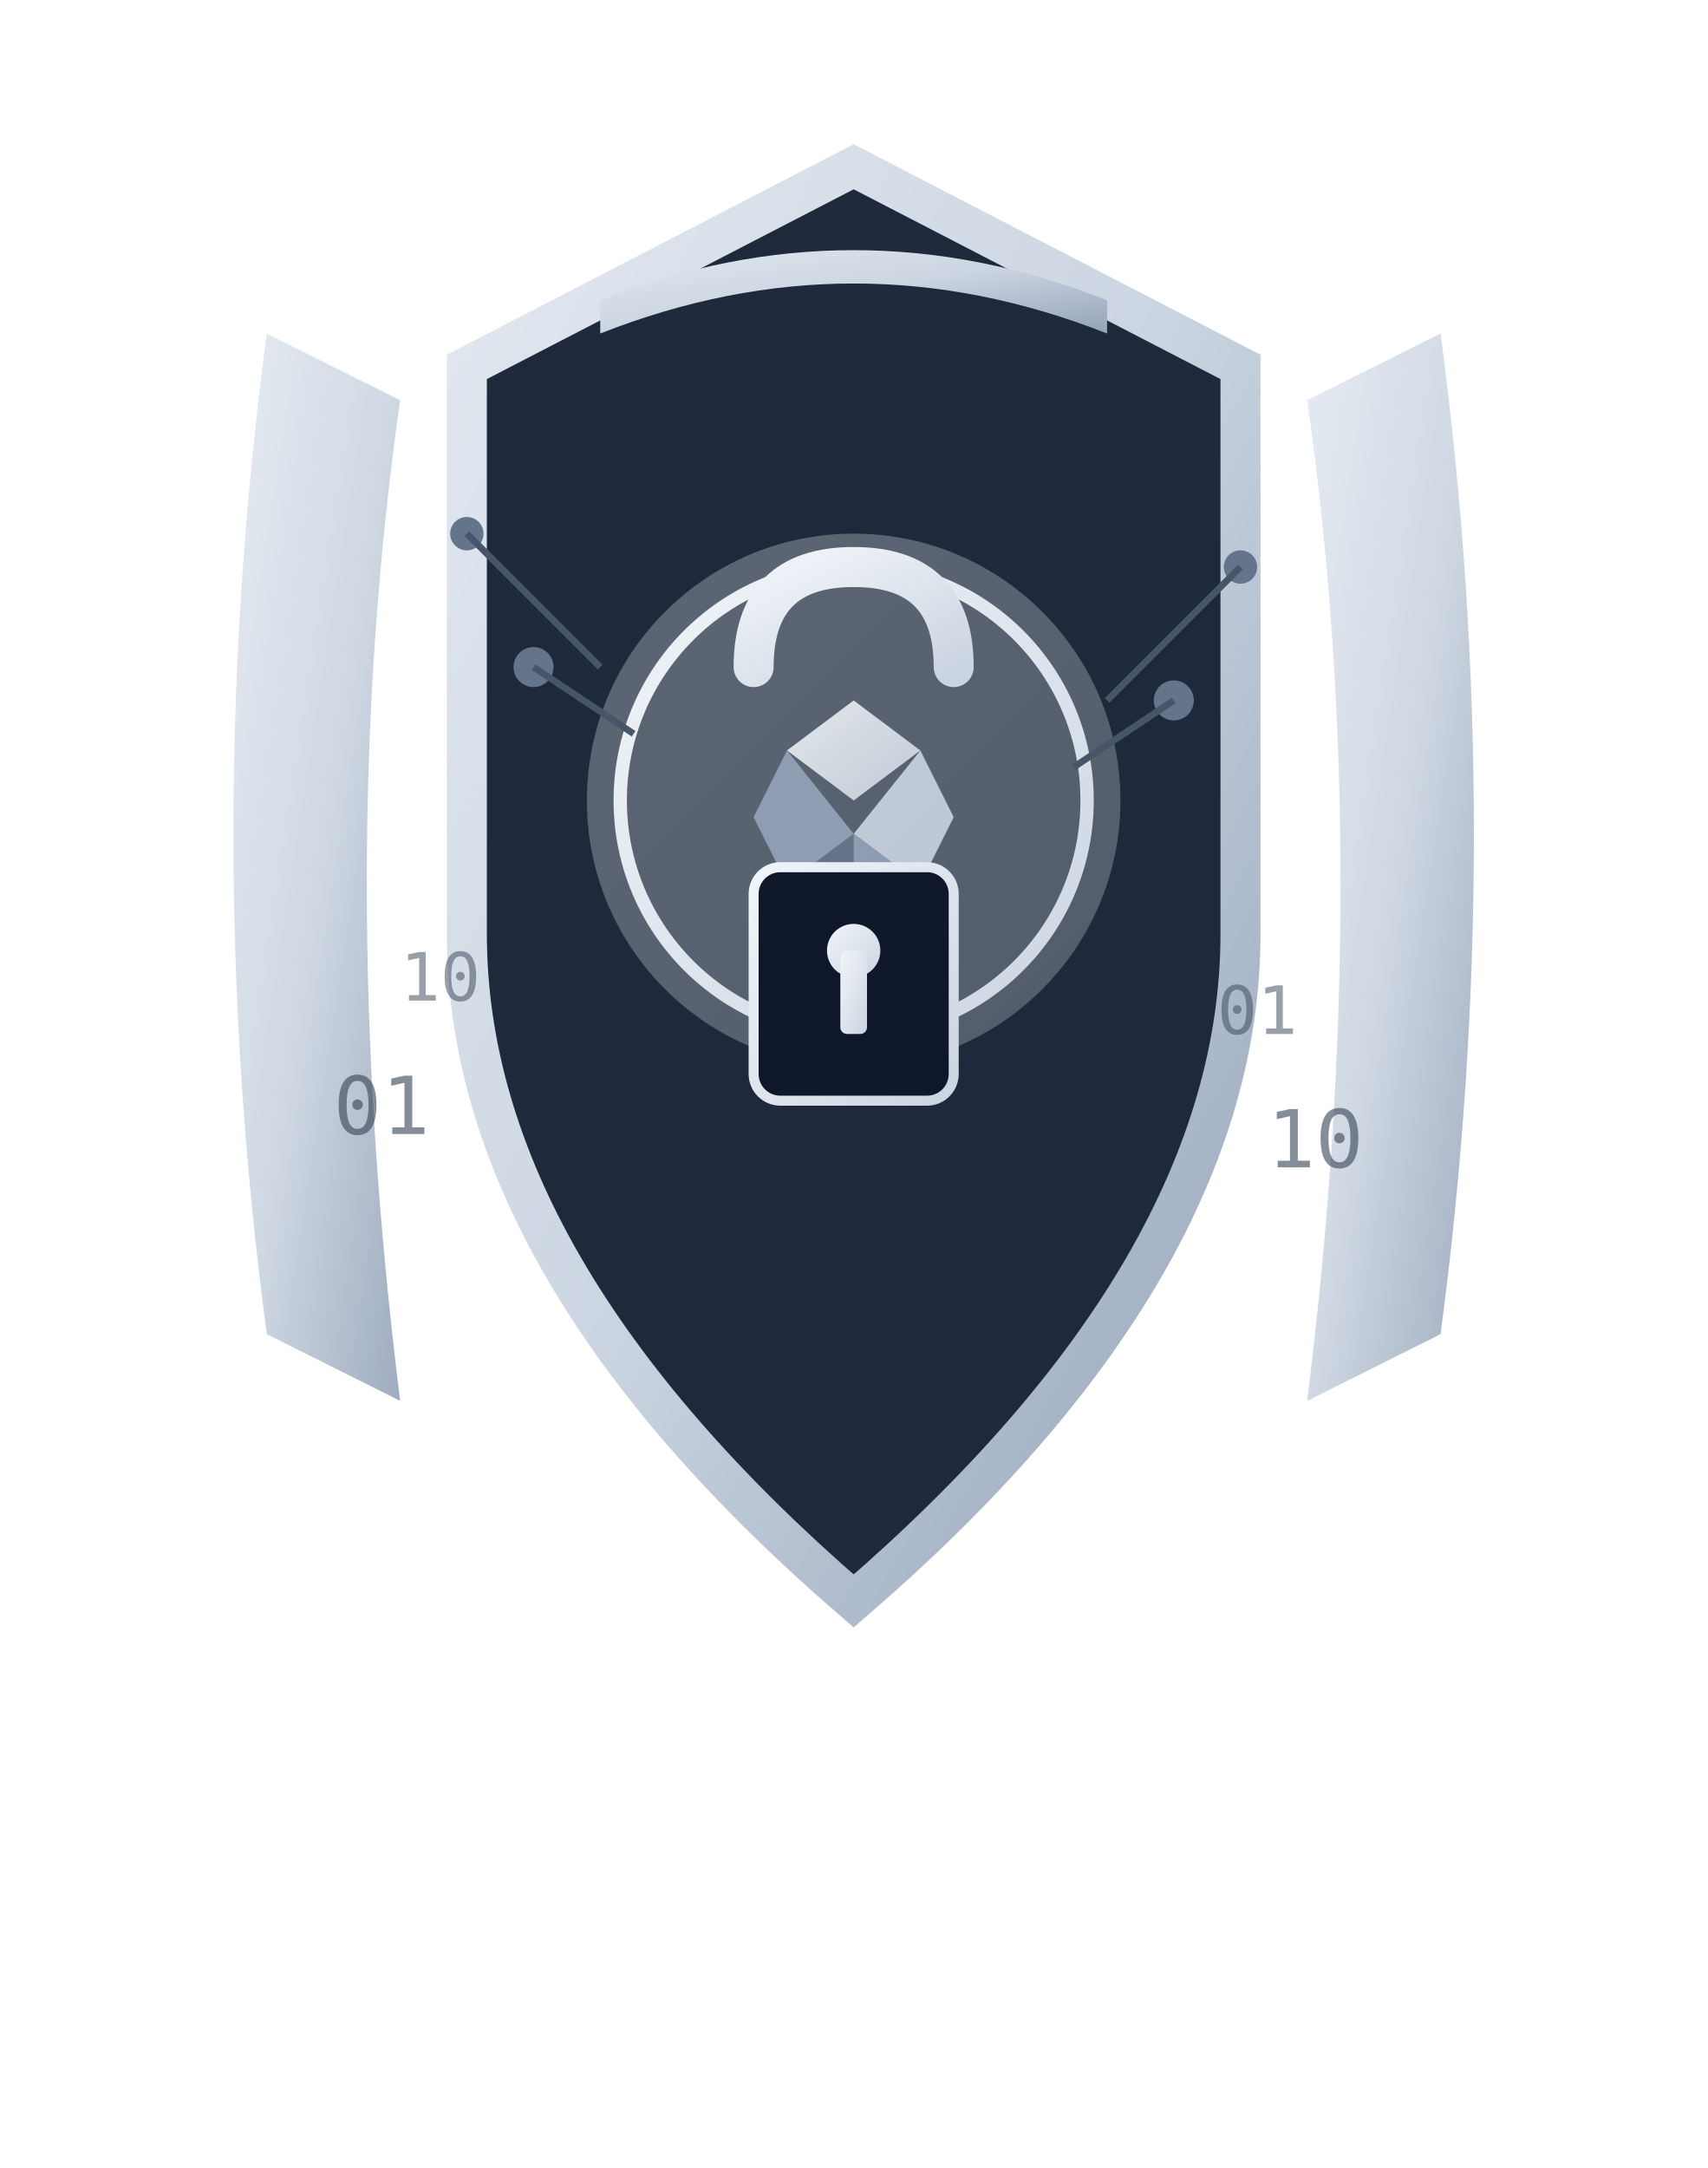
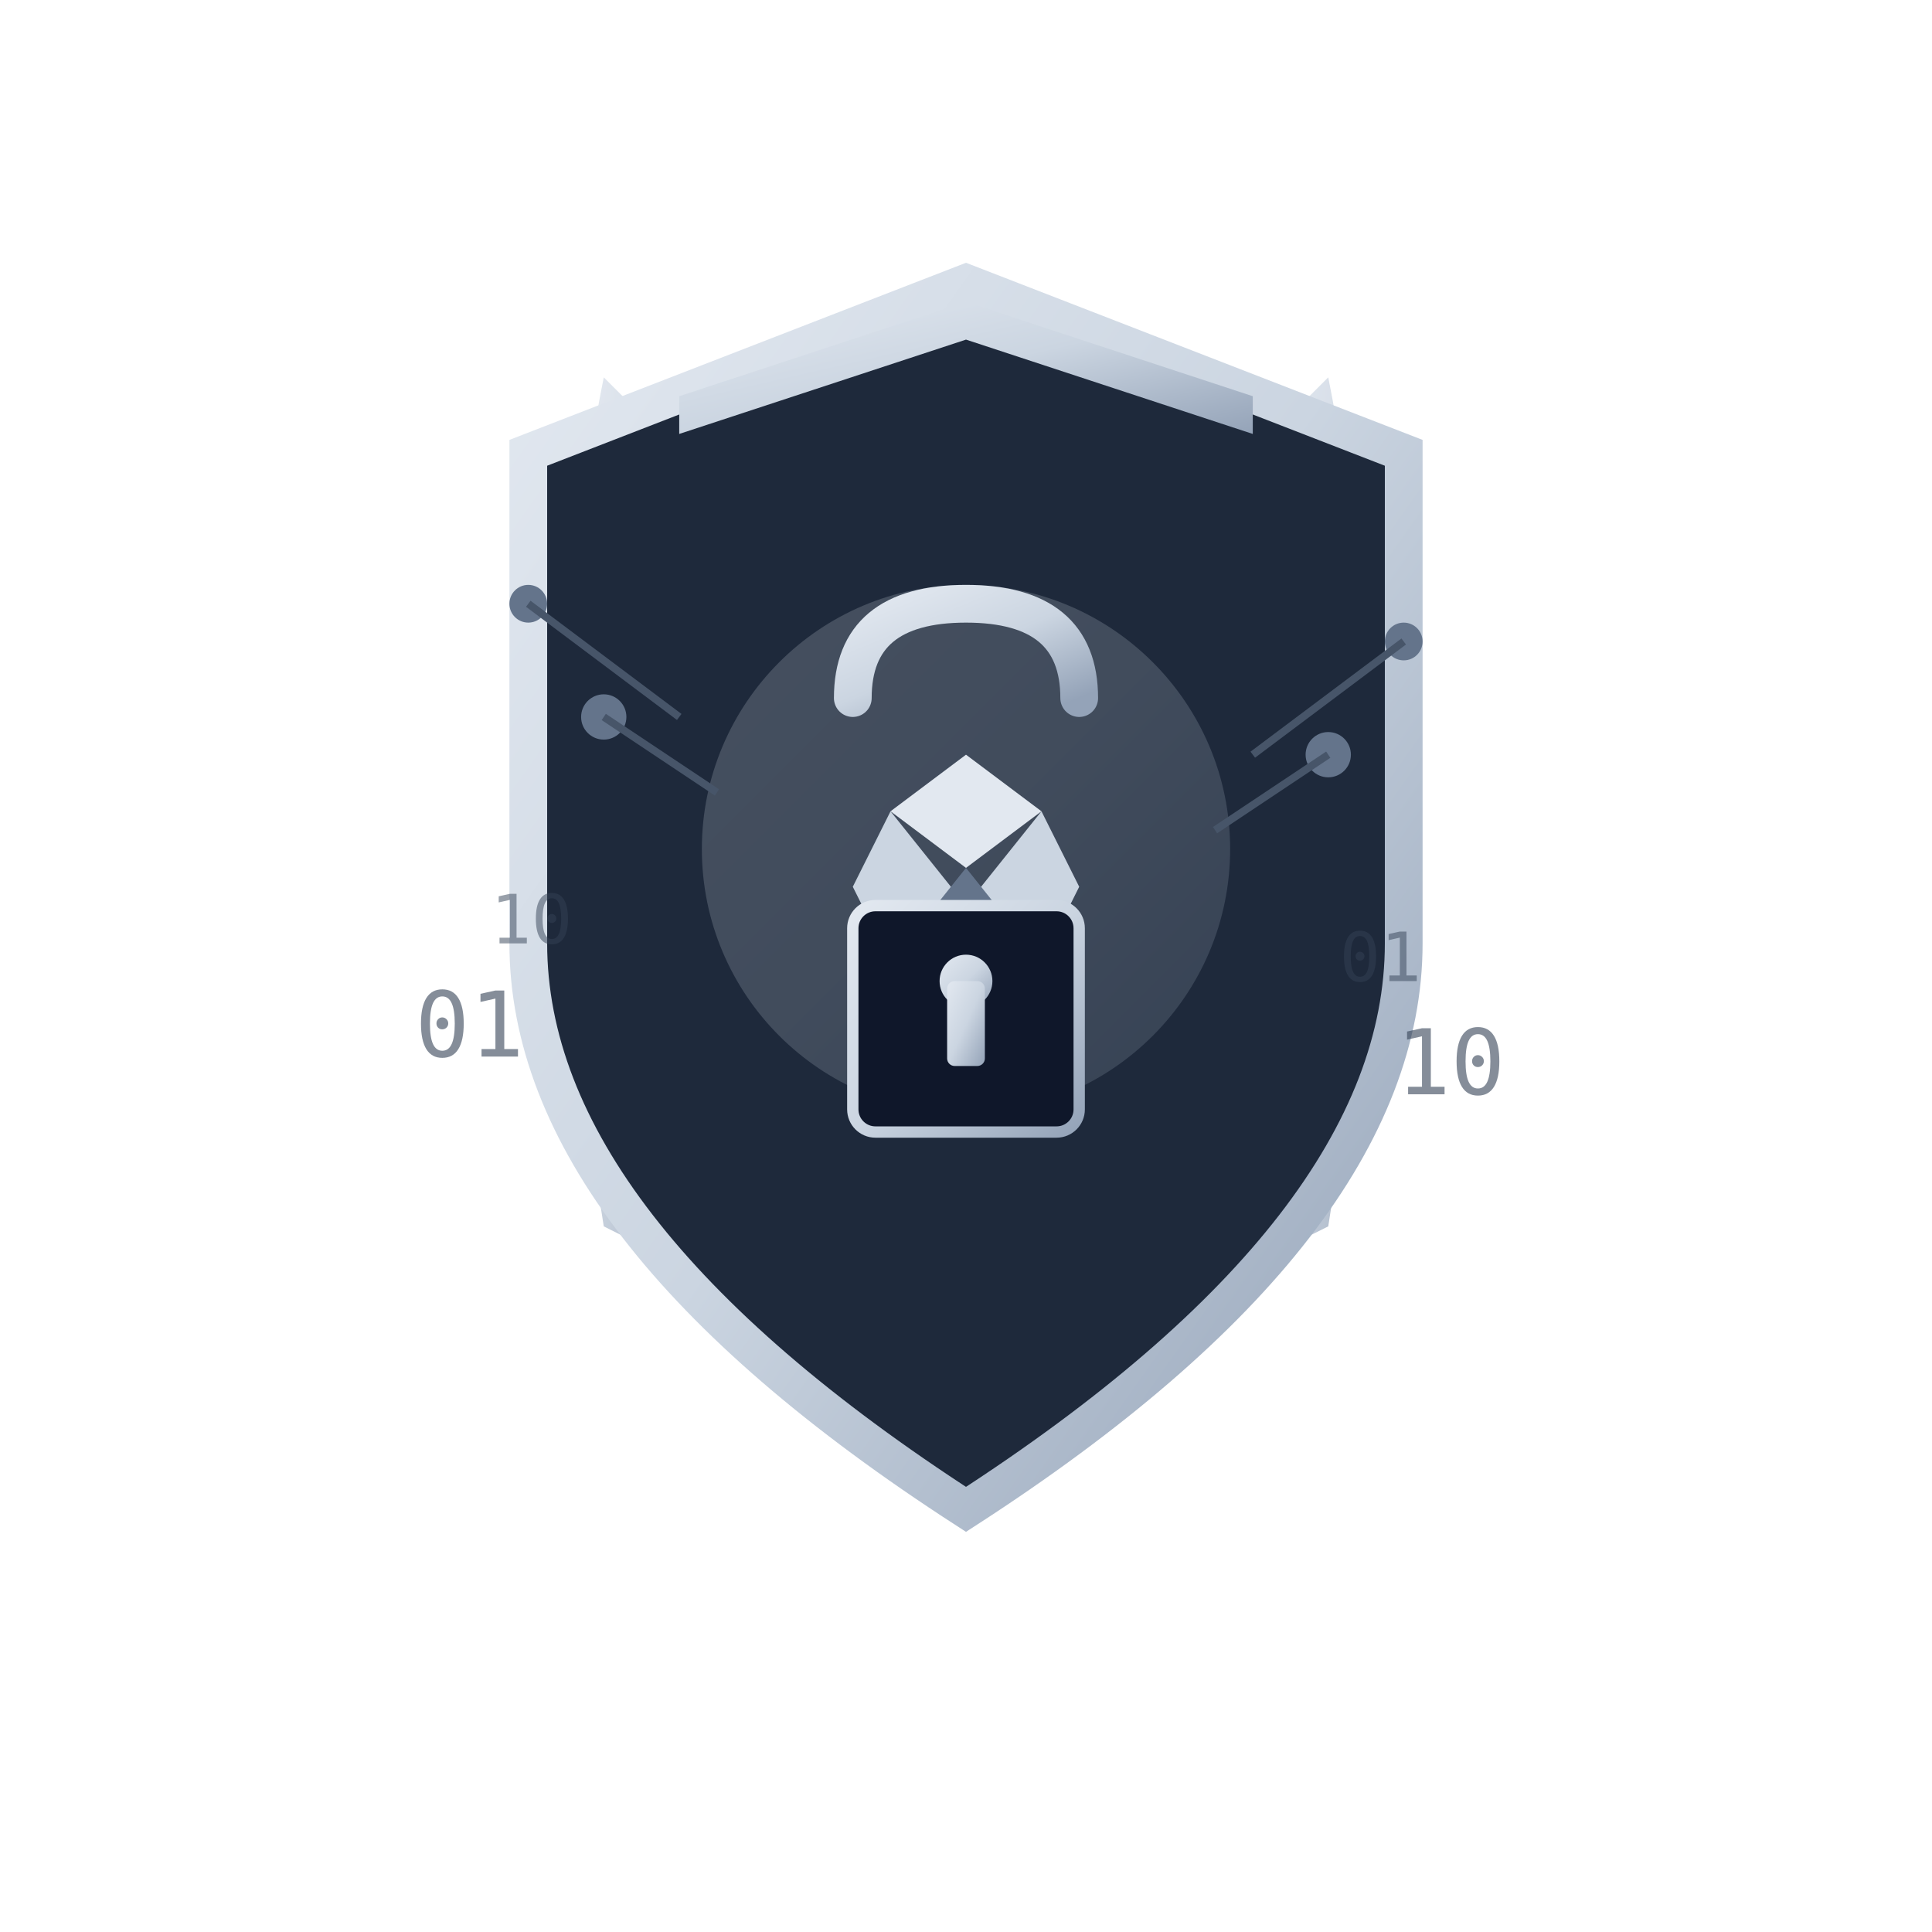
- <svg xmlns="http://www.w3.org/2000/svg" viewBox="0 0 512 650" fill="none">
+ <svg xmlns="http://www.w3.org/2000/svg" viewBox="0 0 1024 1024">
  <defs>
-     <linearGradient id="metalGrad" x1="0%" y1="0%" x2="100%" y2="100%">
-       <stop offset="0%" style="stop-color:#e2e8f0;stop-opacity:1" />
-       <stop offset="50%" style="stop-color:#cbd5e1;stop-opacity:1" />
-       <stop offset="100%" style="stop-color:#94a3b8;stop-opacity:1" />
-     </linearGradient>
-     <linearGradient id="lockGrad" x1="0%" y1="0%" x2="100%" y2="100%">
-       <stop offset="0%" style="stop-color:#f1f5f9;stop-opacity:1" />
-       <stop offset="100%" style="stop-color:#cbd5e1;stop-opacity:1" />
+     <linearGradient id="metallic" x1="0%" y1="0%" x2="100%" y2="100%">
+       <stop offset="0%" style="stop-color:#e2e8f0" />
+       <stop offset="50%" style="stop-color:#cbd5e1" />
+       <stop offset="100%" style="stop-color:#94a3b8" />
    </linearGradient>
  </defs>
-   <path d="M80 100 Q60 250 80 400 L120 420 Q100 260 120 120 Z" fill="url(#metalGrad)" opacity="0.9" />
-   <path d="M432 100 Q452 250 432 400 L392 420 Q412 260 392 120 Z" fill="url(#metalGrad)" opacity="0.9" />
-   <path d="M256 50 L140 110 L140 280 Q140 380 256 480 Q372 380 372 280 L372 110 Z" fill="#1e293b" stroke="url(#metalGrad)" stroke-width="12" />
-   <path d="M180 90 Q256 60 332 90 L332 100 Q256 70 180 100 Z" fill="url(#metalGrad)" />
-   <circle cx="256" cy="240" r="80" fill="url(#lockGrad)" opacity="0.3" />
-   <circle cx="256" cy="240" r="70" fill="none" stroke="url(#lockGrad)" stroke-width="4" />
-   <path d="M226 200 Q226 170 256 170 Q286 170 286 200" fill="none" stroke="url(#lockGrad)" stroke-width="12" stroke-linecap="round" />
-   <g opacity="0.9">
-     <polygon points="256,210 276,225 256,240 236,225" fill="url(#lockGrad)" />
-     <polygon points="236,225 226,245 236,265 256,250" fill="#94a3b8" />
-     <polygon points="276,225 286,245 276,265 256,250" fill="#cbd5e1" />
-     <polygon points="236,265 246,285 256,280 256,250" fill="#64748b" />
-     <polygon points="276,265 266,285 256,280 256,250" fill="#94a3b8" />
+   <path d="M320 200 Q280 400 320 650 L360 670 Q340 420 360 240 Z" fill="url(#metallic)" opacity="0.85" />
+   <path d="M704 200 Q744 400 704 650 L664 670 Q684 420 664 240 Z" fill="url(#metallic)" opacity="0.85" />
+   <path d="M512 150 L280 240 L280 500 Q280 650 512 800 Q744 650 744 500 L744 240 Z" fill="#1e293b" stroke="url(#metallic)" stroke-width="20" />
+   <path d="M360 210 L512 160 L664 210 L664 230 L512 180 L360 230 Z" fill="url(#metallic)" />
+   <circle cx="512" cy="450" r="140" fill="url(#metallic)" opacity="0.2" />
+   <path d="M452 370 Q452 320 512 320 Q572 320 572 370" fill="none" stroke="url(#metallic)" stroke-width="20" stroke-linecap="round" />
+   <g>
+     <polygon points="512,400 552,430 512,460 472,430" fill="#e2e8f0" />
+     <polygon points="472,430 452,470 472,510 512,480" fill="#cbd5e1" />
+     <polygon points="472,510 492,550 512,540 512,480" fill="#94a3b8" />
+     <polygon points="552,430 572,470 552,510 512,480" fill="#cbd5e1" />
+     <polygon points="552,510 532,550 512,540 512,480" fill="#94a3b8" />
+     <polygon points="512,460 472,510 492,550 532,550 552,510" fill="#64748b" />
  </g>
-   <rect x="226" y="260" width="60" height="70" rx="8" fill="#0f172a" stroke="url(#lockGrad)" stroke-width="3" />
-   <circle cx="256" cy="285" r="8" fill="url(#lockGrad)" />
-   <rect x="252" y="285" width="8" height="25" rx="2" fill="url(#lockGrad)" />
-   <circle cx="160" cy="200" r="6" fill="#64748b" />
-   <circle cx="140" cy="160" r="5" fill="#64748b" />
-   <line x1="160" y1="200" x2="190" y2="220" stroke="#475569" stroke-width="2" />
-   <line x1="140" y1="160" x2="180" y2="200" stroke="#475569" stroke-width="2" />
-   <circle cx="352" cy="210" r="6" fill="#64748b" />
-   <circle cx="372" cy="170" r="5" fill="#64748b" />
-   <line x1="352" y1="210" x2="322" y2="230" stroke="#475569" stroke-width="2" />
-   <line x1="372" y1="170" x2="332" y2="210" stroke="#475569" stroke-width="2" />
-   <text x="100" y="340" font-family="monospace" font-size="24" fill="#334155" opacity="0.6">01</text>
-   <text x="380" y="350" font-family="monospace" font-size="24" fill="#334155" opacity="0.6">10</text>
-   <text x="120" y="300" font-family="monospace" font-size="20" fill="#334155" opacity="0.5">10</text>
-   <text x="365" y="310" font-family="monospace" font-size="20" fill="#334155" opacity="0.5">01</text>
+   <rect x="452" y="480" width="120" height="120" rx="12" fill="#0f172a" stroke="url(#metallic)" stroke-width="6" />
+   <circle cx="512" cy="520" r="14" fill="url(#metallic)" />
+   <rect x="502" y="520" width="20" height="45" rx="4" fill="url(#metallic)" />
+   <circle cx="320" cy="380" r="12" fill="#64748b" />
+   <circle cx="280" cy="320" r="10" fill="#64748b" />
+   <line x1="320" y1="380" x2="380" y2="420" stroke="#475569" stroke-width="4" />
+   <line x1="280" y1="320" x2="360" y2="380" stroke="#475569" stroke-width="4" />
+   <circle cx="704" cy="400" r="12" fill="#64748b" />
+   <circle cx="744" cy="340" r="10" fill="#64748b" />
+   <line x1="704" y1="400" x2="644" y2="440" stroke="#475569" stroke-width="4" />
+   <line x1="744" y1="340" x2="664" y2="400" stroke="#475569" stroke-width="4" />
+   <text x="220" y="560" font-family="monospace" font-size="48" fill="#334155" opacity="0.6">01</text>
+   <text x="740" y="580" font-family="monospace" font-size="48" fill="#334155" opacity="0.6">10</text>
+   <text x="260" y="500" font-family="monospace" font-size="36" fill="#334155" opacity="0.5">10</text>
+   <text x="710" y="520" font-family="monospace" font-size="36" fill="#334155" opacity="0.5">01</text>
</svg>
